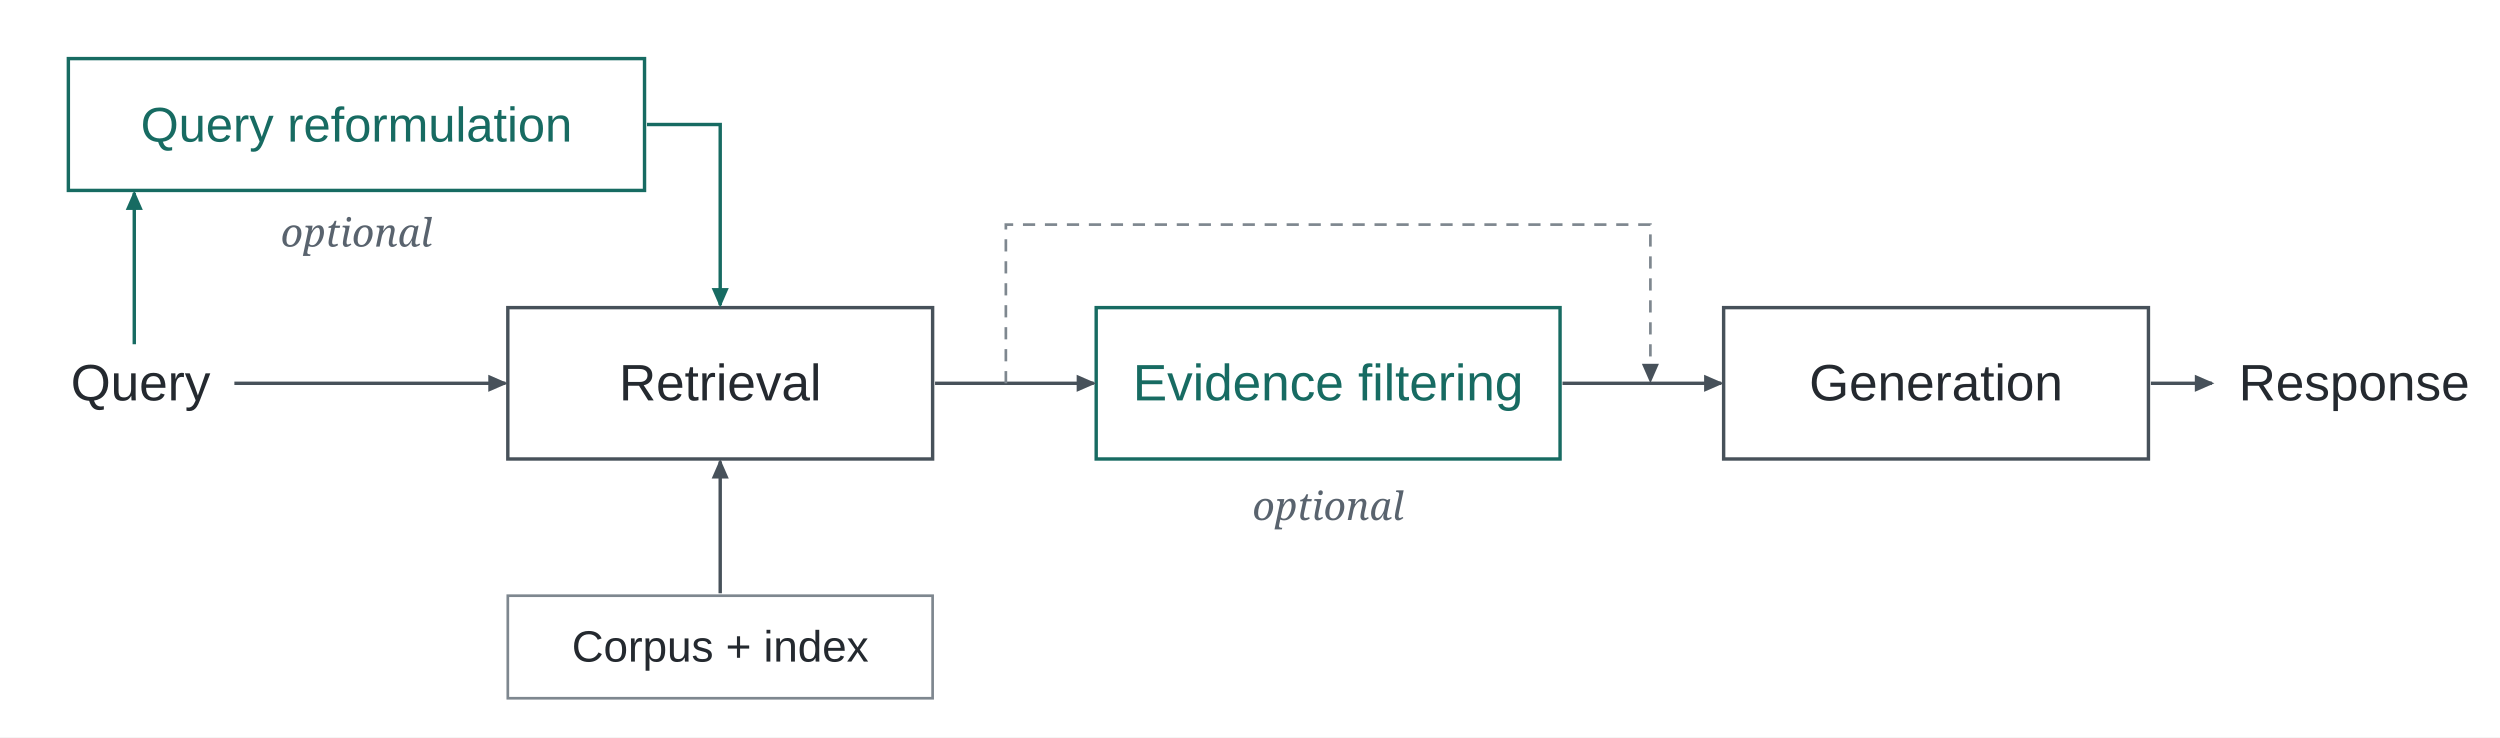
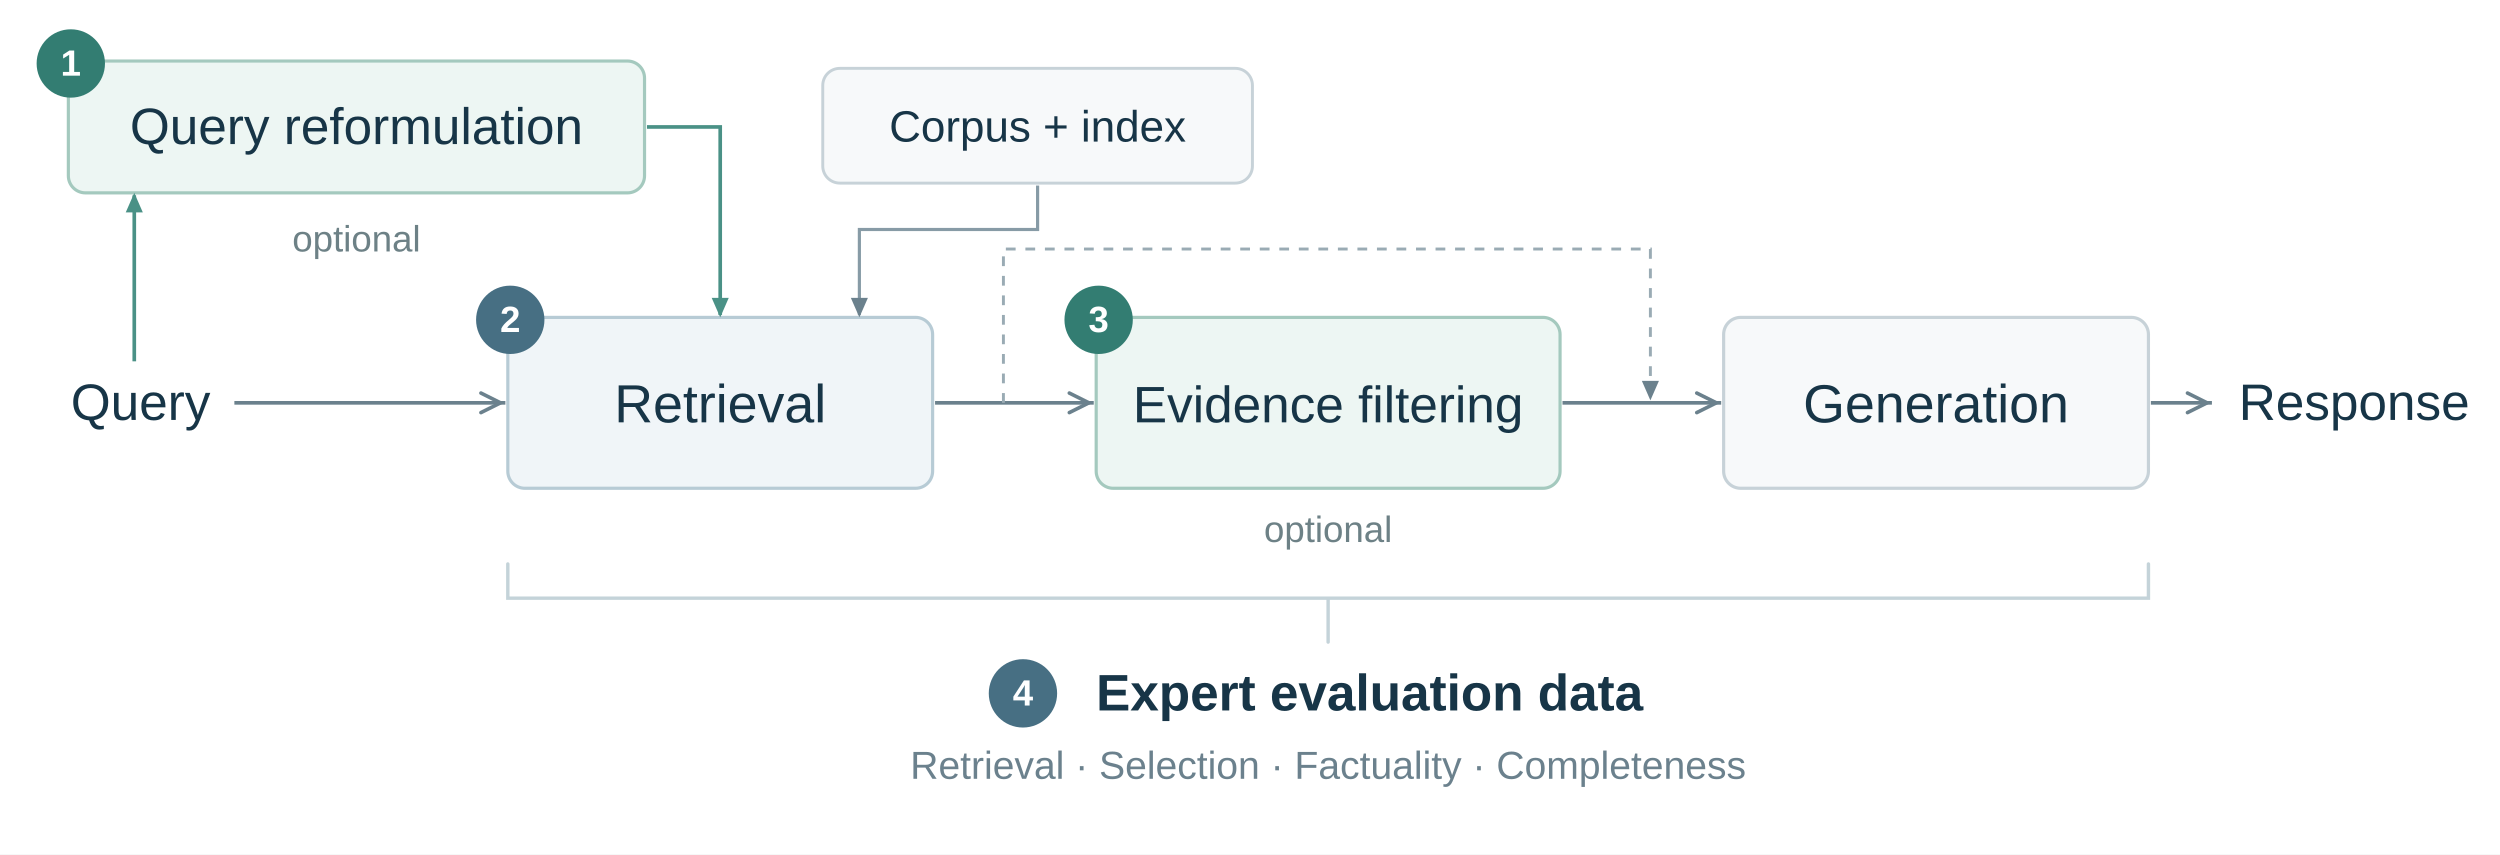
- <svg xmlns="http://www.w3.org/2000/svg" width="1024" height="302" viewBox="0 0 1024 302" role="img" aria-labelledby="title desc">
+ <svg xmlns="http://www.w3.org/2000/svg" width="1024" height="350" viewBox="0 0 1024 350" role="img" aria-labelledby="title desc">
  <defs>
    <marker id="arrow" markerWidth="8" markerHeight="7" refX="7" refY="3.5" orient="auto" markerUnits="userSpaceOnUse">
-       <path d="M0 0 8 3.5 0 7Z" fill="#47515a" />
+       <path d="M0 0 8 3.5 0 7Z" fill="#6b818d" />
    </marker>
-     <marker id="accent-arrow" markerWidth="8" markerHeight="7" refX="7" refY="3.5" orient="auto" markerUnits="userSpaceOnUse">
-       <path d="M0 0 8 3.5 0 7Z" fill="#176b62" />
+     <marker id="teal-arrow" markerWidth="8" markerHeight="7" refX="7" refY="3.5" orient="auto" markerUnits="userSpaceOnUse">
+       <path d="M0 0 8 3.5 0 7Z" fill="#4a9186" />
    </marker>
  </defs>
-   <rect width="1024" height="302" fill="#ffffff" />
-   <g font-family="Arial, Helvetica, sans-serif" fill="#24292f" font-size="21">
-     <text x="29" y="164">Query</text>
-     <text x="917" y="164">Response</text>
-     <rect x="208" y="126" width="174" height="62" fill="#ffffff" stroke="#47515a" stroke-width="1.4" />
-     <text x="295" y="164" text-anchor="middle">Retrieval</text>
-     <rect x="449" y="126" width="190" height="62" fill="#ffffff" stroke="#176b62" stroke-width="1.4" />
-     <text x="544" y="164" text-anchor="middle" fill="#176b62">Evidence filtering</text>
-     <rect x="706" y="126" width="174" height="62" fill="#ffffff" stroke="#47515a" stroke-width="1.4" />
-     <text x="793" y="164" text-anchor="middle">Generation</text>
-     <path d="M96 157H207" stroke="#47515a" stroke-width="1.4" fill="none" marker-end="url(#arrow)" />
-     <path d="M383 157H448" stroke="#47515a" stroke-width="1.4" fill="none" marker-end="url(#arrow)" />
-     <path d="M640 157H705" stroke="#47515a" stroke-width="1.4" fill="none" marker-end="url(#arrow)" />
-     <path d="M881 157H906" stroke="#47515a" stroke-width="1.4" fill="none" marker-end="url(#arrow)" />
-     <rect x="28" y="24" width="236" height="54" fill="#ffffff" stroke="#176b62" stroke-width="1.4" />
-     <text x="146" y="58" text-anchor="middle" font-size="20" fill="#176b62">Query reformulation</text>
-     <path d="M55 141V79" stroke="#176b62" stroke-width="1.4" fill="none" marker-end="url(#accent-arrow)" />
-     <path d="M265 51H295V125" stroke="#176b62" stroke-width="1.4" fill="none" marker-end="url(#accent-arrow)" />
-     <text x="146" y="101" text-anchor="middle" font-family="Georgia, serif" font-style="italic" font-size="16" fill="#59636e">optional</text>
-     <path d="M412 157V92H676V156" stroke="#7e878f" stroke-width="1.1" stroke-dasharray="5 4" fill="none" marker-end="url(#arrow)" />
-     <text x="544" y="213" text-anchor="middle" font-family="Georgia, serif" font-style="italic" font-size="16" fill="#59636e">optional</text>
-     <rect x="208" y="244" width="174" height="42" fill="#ffffff" stroke="#7e878f" stroke-width="1.1" />
-     <text x="295" y="271" text-anchor="middle" font-size="18">Corpus + index</text>
-     <path d="M295 243V189" stroke="#47515a" stroke-width="1.4" fill="none" marker-end="url(#arrow)" />
+   <rect width="1024" height="350" fill="#ffffff" />
+   <g font-family="Arial, Helvetica, sans-serif" fill="#173547">
+     <text x="29" y="172" font-size="21">Query</text>
+     <text x="917" y="172" font-size="21">Response</text>
+     <path d="M96 165H207M383 165H448M640 165H705M881 165H906" fill="none" stroke="#6b818d" stroke-width="1.5" />
+     <path d="M197 161L205 165L197 169M438 161L446 165L438 169M695 161L703 165L695 169M896 161L904 165L896 169" fill="none" stroke="#6b818d" stroke-width="1.5" stroke-linecap="round" stroke-linejoin="round" />
+     <rect x="208" y="130" width="174" height="70" rx="7" fill="#f0f5f8" stroke="#b7cbd5" stroke-width="1.3" />
+     <text x="295" y="173" text-anchor="middle" font-size="22">Retrieval</text>
+     <rect x="449" y="130" width="190" height="70" rx="7" fill="#edf6f3" stroke="#a4c9be" stroke-width="1.3" />
+     <text x="544" y="173" text-anchor="middle" font-size="21">Evidence filtering</text>
+     <rect x="706" y="130" width="174" height="70" rx="7" fill="#f7f9fa" stroke="#c7d2d8" stroke-width="1.3" />
+     <text x="793" y="173" text-anchor="middle" font-size="22">Generation</text>
+     <rect x="28" y="25" width="236" height="54" rx="7" fill="#edf6f3" stroke="#a4c9be" stroke-width="1.3" />
+     <text x="146" y="59" text-anchor="middle" font-size="21">Query reformulation</text>
+     <path d="M55 148V80" stroke="#4a9186" stroke-width="1.5" fill="none" marker-end="url(#teal-arrow)" />
+     <path d="M265 52H295V129" stroke="#4a9186" stroke-width="1.5" fill="none" marker-end="url(#teal-arrow)" />
+     <text x="146" y="103" text-anchor="middle" font-size="15" fill="#6d8186">optional</text>
+     <path d="M411 165V102H676V163" stroke="#9aabb4" stroke-width="1.2" stroke-dasharray="4 4" fill="none" marker-end="url(#arrow)" />
+     <text x="544" y="222" text-anchor="middle" font-size="15" fill="#6d8186">optional</text>
+     <rect x="337" y="28" width="176" height="47" rx="7" fill="#f7f9fa" stroke="#c7d2d8" stroke-width="1.2" />
+     <text x="425" y="58" text-anchor="middle" font-size="18">Corpus + index</text>
+     <path d="M425 76V94H352V129" stroke="#879ba6" stroke-width="1.3" fill="none" marker-end="url(#arrow)" />
+     <path d="M208 231V245H880V231M544 245V263" fill="none" stroke="#c4d3d9" stroke-width="1.4" stroke-linecap="round" />
+     <text x="561" y="291" text-anchor="middle" font-size="21" font-weight="600">Expert evaluation data</text>
+     <text x="544" y="319" text-anchor="middle" font-size="16" fill="#6b818d">Retrieval · Selection · Factuality · Completeness</text>
+     <g font-size="15" font-weight="700" text-anchor="middle" fill="#ffffff">
+       <circle cx="29" cy="26" r="14" fill="#337d72" />
+       <text x="29" y="31">1</text>
+       <circle cx="209" cy="131" r="14" fill="#476f83" />
+       <text x="209" y="136">2</text>
+       <circle cx="450" cy="131" r="14" fill="#337d72" />
+       <text x="450" y="136">3</text>
+       <circle cx="419" cy="284" r="14" fill="#476f83" />
+       <text x="419" y="289">4</text>
+     </g>
  </g>
</svg>
